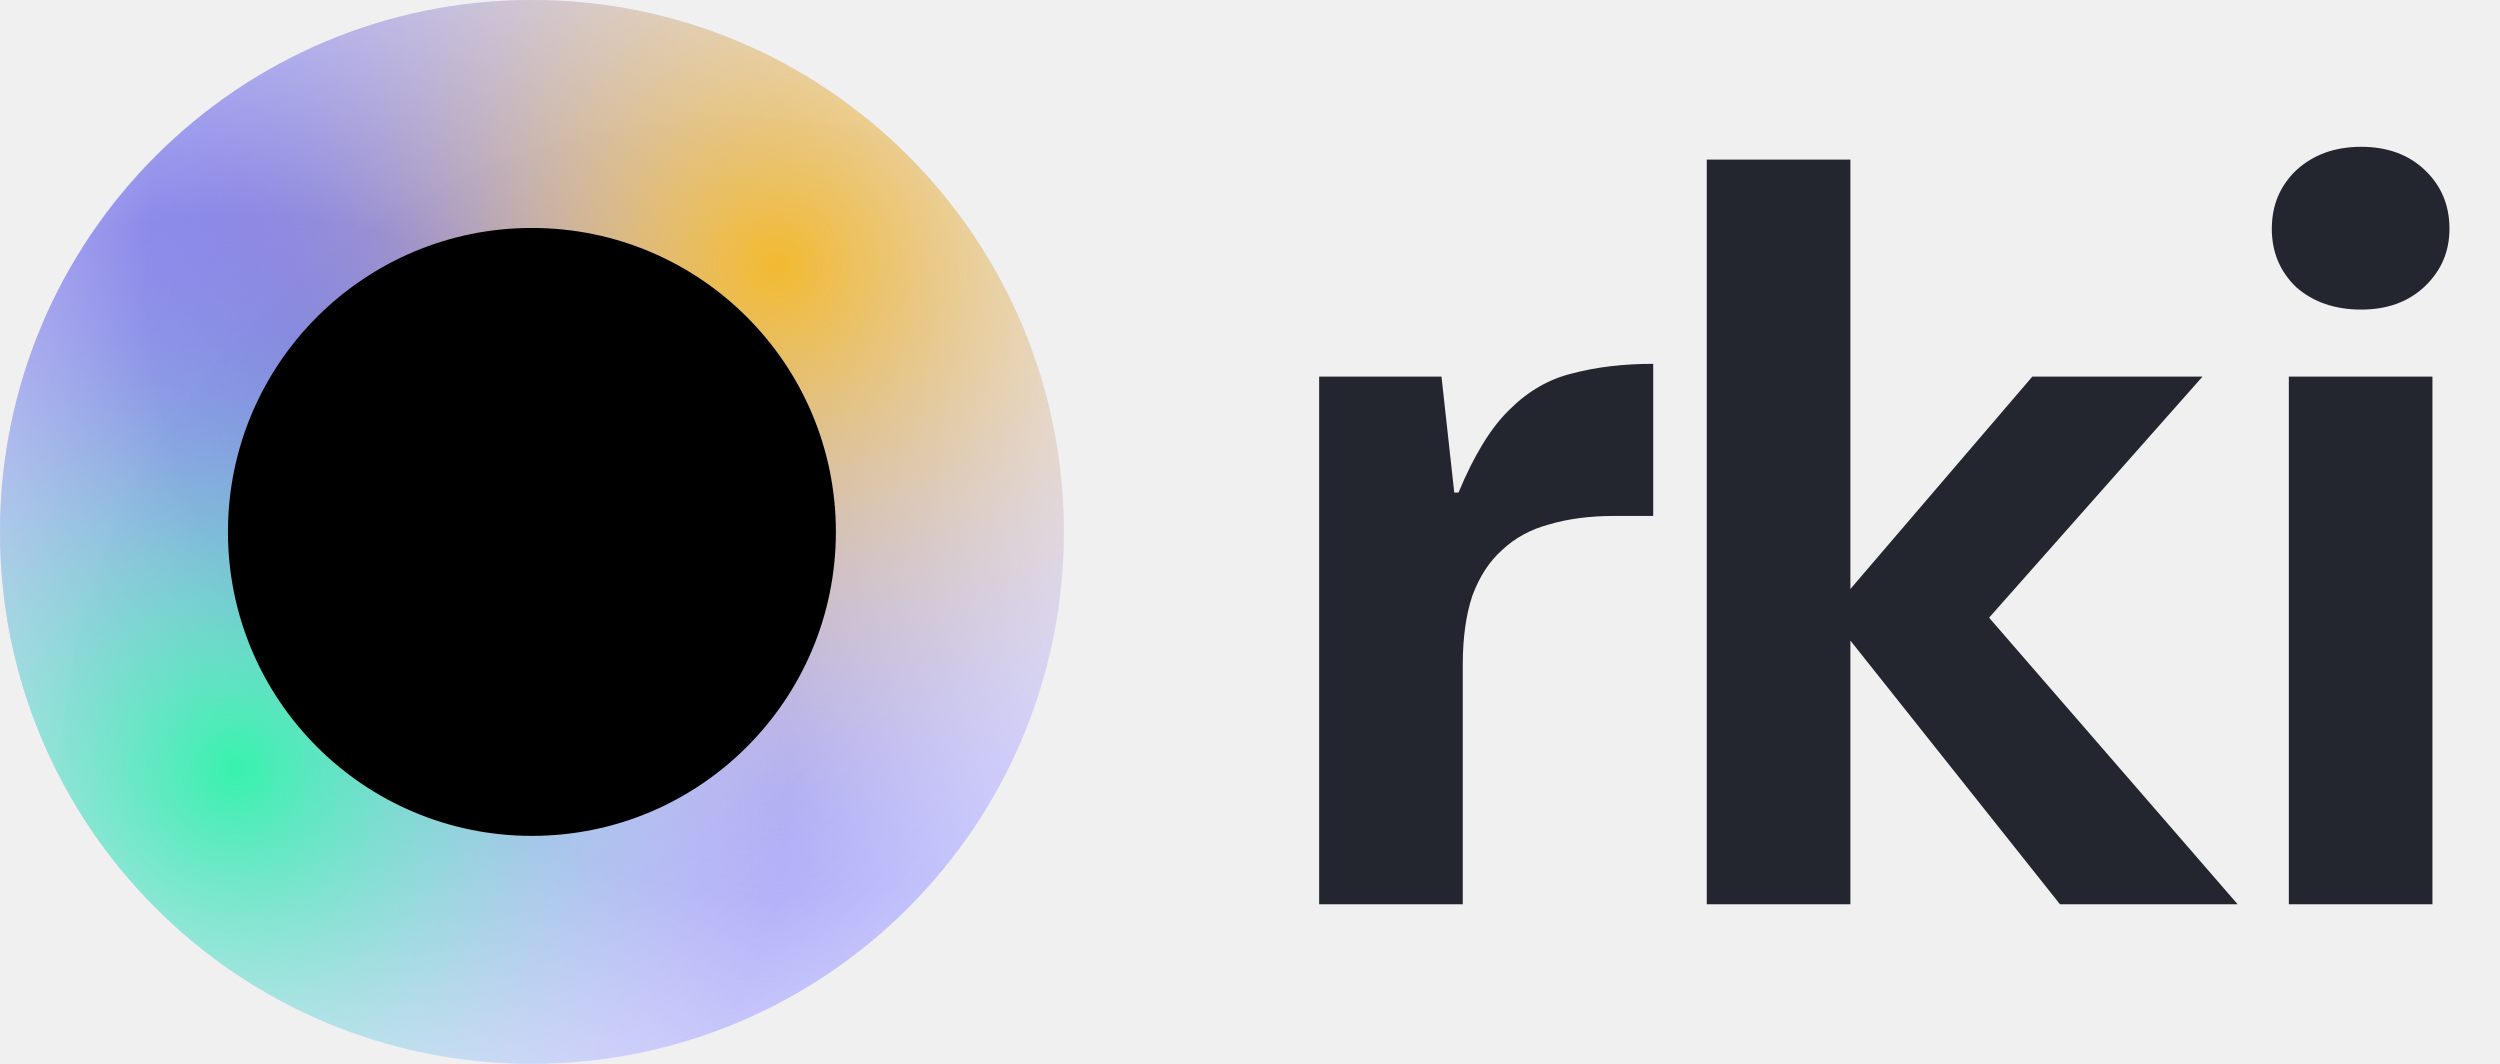
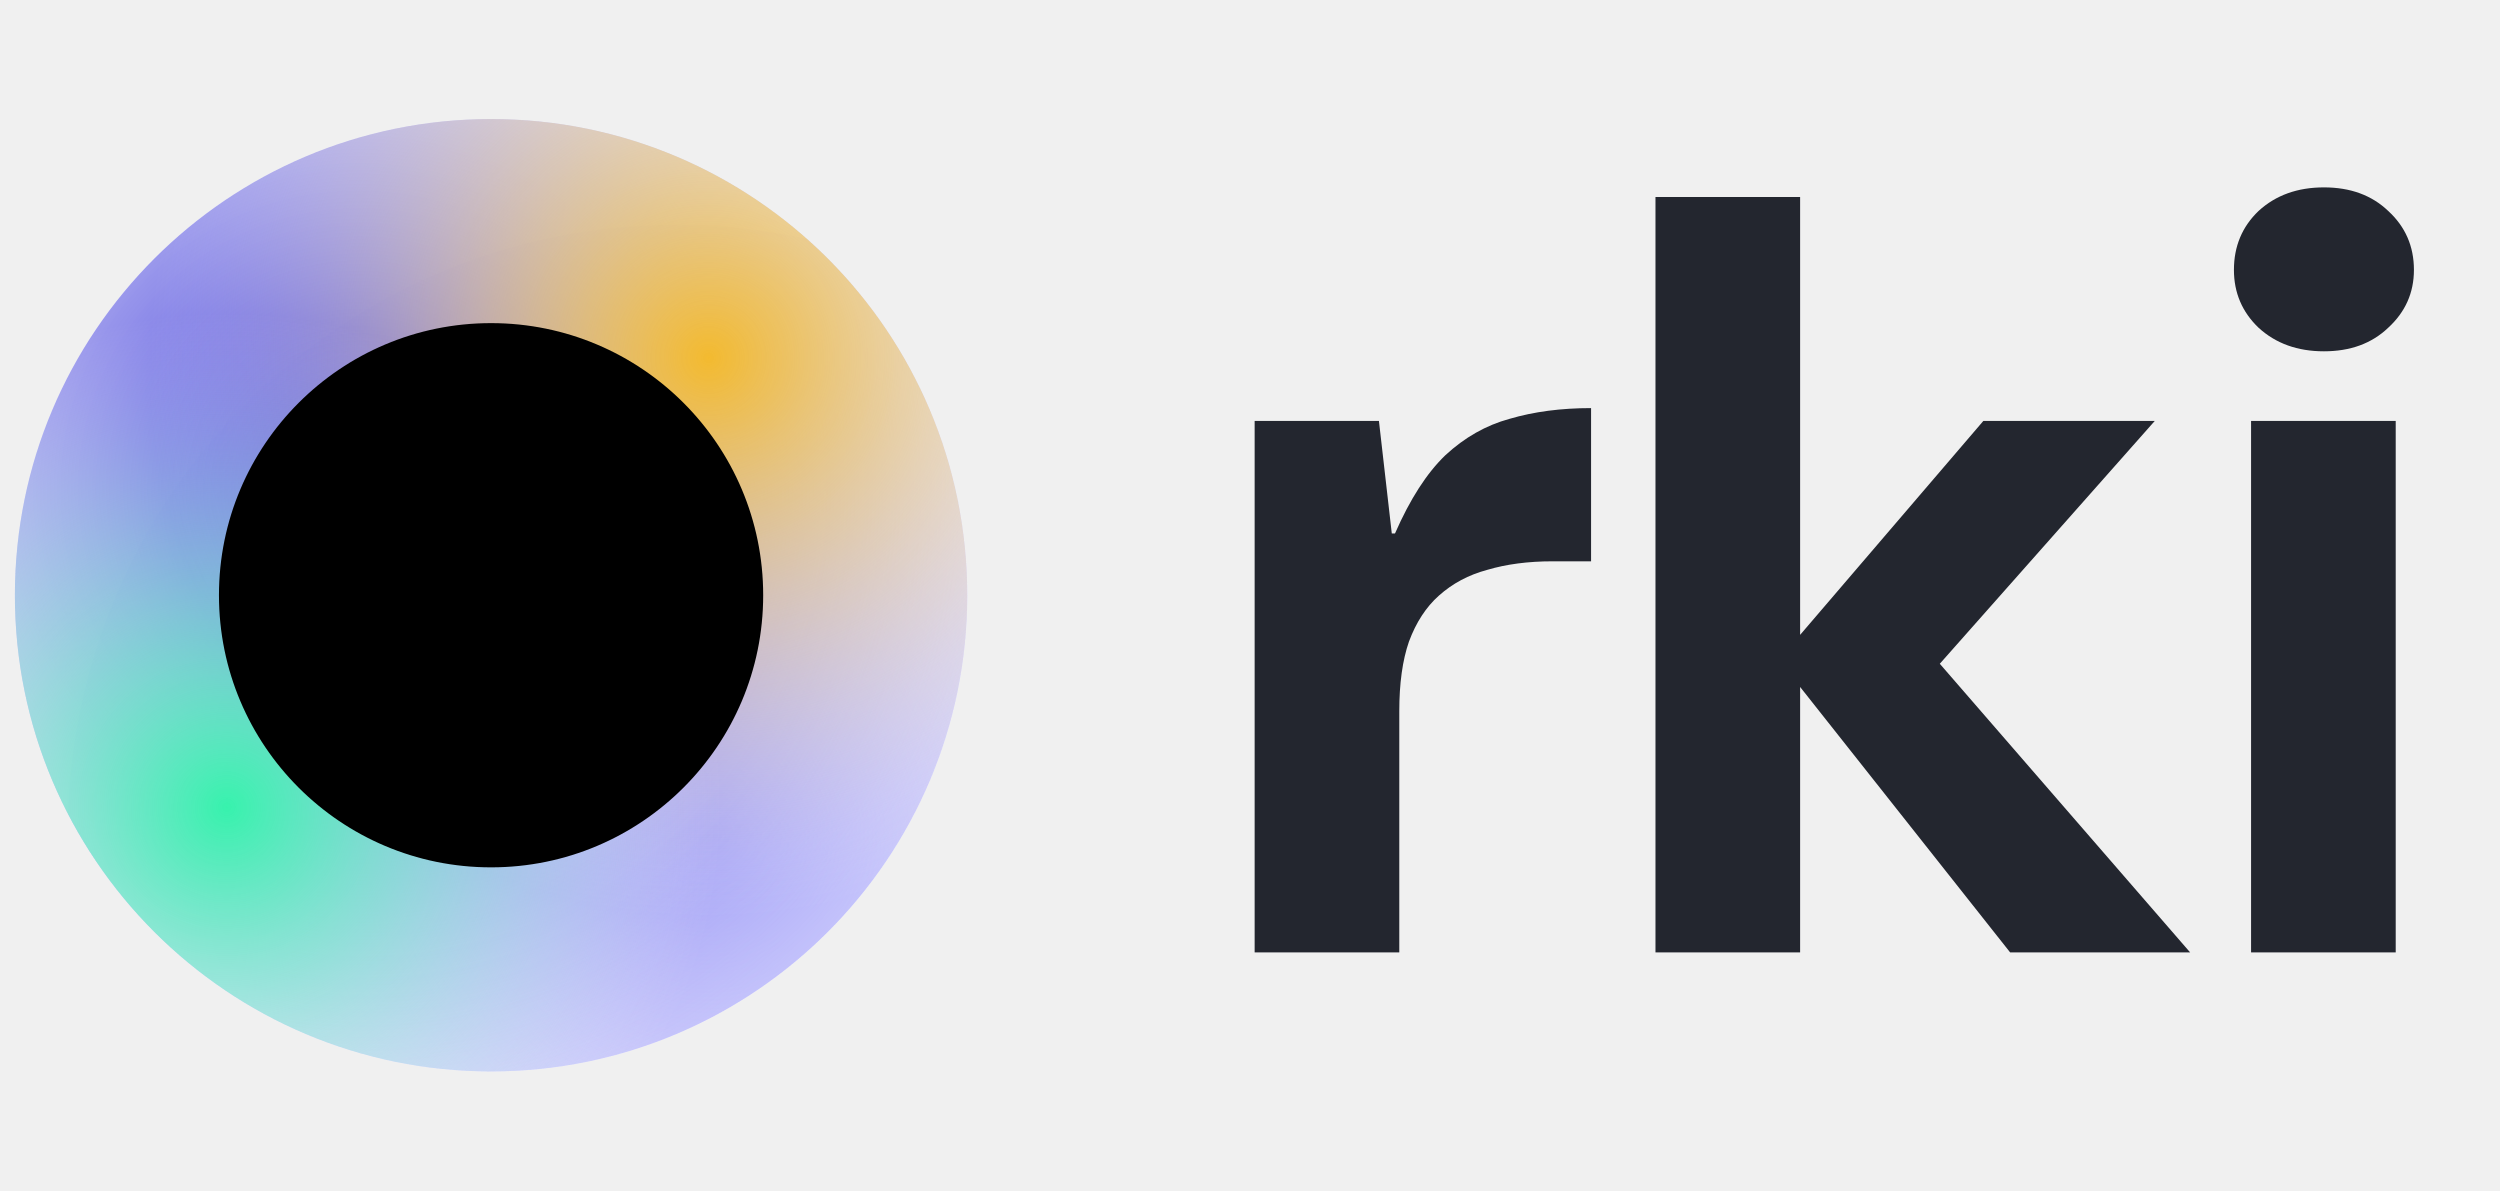
- <svg xmlns="http://www.w3.org/2000/svg" width="94" height="40" viewBox="0 0 94 40" fill="none">
-   <g clip-path="url(#clip0_2016_4104)">
-     <rect width="40" height="40" rx="20" fill="white" />
-     <circle cx="27.778" cy="30" r="25.556" fill="url(#paint0_radial_2016_4104)" />
-     <circle cx="15.794" cy="15.794" r="33.571" fill="url(#paint1_radial_2016_4104)" />
-     <circle cx="27.778" cy="10" r="27.778" fill="url(#paint2_radial_2016_4104)" />
-     <circle cx="8.889" cy="28.889" r="24.444" fill="url(#paint3_radial_2016_4104)" />
-     <circle cx="20" cy="20" r="11.429" fill="black" />
+ <svg xmlns="http://www.w3.org/2000/svg" width="84" height="40" viewBox="0 0 84 40" fill="none">
+   <g clip-path="url(#clip0_894_5707)">
+     <rect x="0.5" y="4" width="32" height="32" rx="16" fill="white" />
+     <circle cx="22.722" cy="28" r="20.444" fill="url(#paint0_radial_894_5707)" />
+     <circle cx="13.135" cy="16.635" r="26.857" fill="url(#paint1_radial_894_5707)" />
+     <circle cx="22.722" cy="12" r="22.222" fill="url(#paint2_radial_894_5707)" />
+     <circle cx="7.611" cy="27.111" r="19.556" fill="url(#paint3_radial_894_5707)" />
+     <circle cx="16.5" cy="20" r="9.143" fill="black" />
  </g>
-   <path d="M49.6 34V14.16H54.2L54.68 18.52H54.84C55.427 17.107 56.067 16.067 56.76 15.4C57.453 14.707 58.24 14.253 59.12 14.04C60.027 13.8 61.04 13.68 62.16 13.68V19.4H60.68C59.773 19.4 58.96 19.507 58.24 19.72C57.547 19.907 56.96 20.227 56.48 20.68C56 21.107 55.627 21.68 55.36 22.4C55.12 23.12 55 23.987 55 25V34H49.6ZM77.455 34L68.775 23.08L76.415 14.16H82.815L72.935 25.32L72.895 21.04L84.135 34H77.455ZM64.175 34V6H69.575V34H64.175ZM86.06 34V14.16H91.46V34H86.06ZM88.78 11.64C87.794 11.64 86.98 11.36 86.34 10.8C85.727 10.213 85.42 9.48 85.42 8.6C85.42 7.72 85.727 6.987 86.34 6.4C86.98 5.813 87.794 5.52 88.78 5.52C89.767 5.52 90.567 5.813 91.18 6.4C91.794 6.987 92.1 7.72 92.1 8.6C92.1 9.453 91.794 10.173 91.18 10.76C90.567 11.347 89.767 11.64 88.78 11.64Z" fill="#23262F" />
+   <path d="M42.156 32V14.144H46.332L46.764 17.924H46.872C47.376 16.772 47.94 15.896 48.564 15.296C49.212 14.696 49.932 14.288 50.724 14.072C51.54 13.832 52.452 13.712 53.46 13.712V18.86H52.164C51.348 18.86 50.616 18.956 49.968 19.148C49.344 19.316 48.804 19.604 48.348 20.012C47.916 20.396 47.58 20.912 47.34 21.56C47.124 22.184 47.016 22.964 47.016 23.9V32H42.156ZM67.54 32L59.764 22.172L66.64 14.144H72.4L63.508 24.188L63.472 20.336L73.588 32H67.54ZM55.624 32V6.62H60.484V32H55.624ZM75.636 32V14.144H80.496V32H75.636ZM78.084 11.804C77.196 11.804 76.464 11.54 75.888 11.012C75.336 10.484 75.06 9.836 75.06 9.068C75.06 8.276 75.336 7.616 75.888 7.088C76.464 6.56 77.196 6.296 78.084 6.296C78.972 6.296 79.692 6.56 80.244 7.088C80.82 7.616 81.108 8.276 81.108 9.068C81.108 9.836 80.82 10.484 80.244 11.012C79.692 11.54 78.972 11.804 78.084 11.804Z" fill="#23262F" />
  <defs>
-     <radialGradient id="paint0_radial_2016_4104" cx="0" cy="0" r="1" gradientUnits="userSpaceOnUse" gradientTransform="translate(29.0556 30) rotate(56.9132) scale(42.4369)">
+     <radialGradient id="paint0_radial_894_5707" cx="0" cy="0" r="1" gradientUnits="userSpaceOnUse" gradientTransform="translate(23.7444 28.0001) rotate(56.9132) scale(33.9495)">
      <stop stop-color="#AEACFF" />
      <stop offset="1" stop-color="white" stop-opacity="0" />
    </radialGradient>
-     <radialGradient id="paint1_radial_2016_4104" cx="0" cy="0" r="1" gradientUnits="userSpaceOnUse" gradientTransform="translate(14.4444 15.5555) rotate(-140.826) scale(38.6979)">
+     <radialGradient id="paint1_radial_894_5707" cx="0" cy="0" r="1" gradientUnits="userSpaceOnUse" gradientTransform="translate(12.0556 16.4445) rotate(-140.826) scale(30.9583)">
      <stop offset="0.039" stop-color="#2D29D7" />
      <stop offset="1" stop-color="white" stop-opacity="0" />
    </radialGradient>
-     <radialGradient id="paint2_radial_2016_4104" cx="0" cy="0" r="1" gradientUnits="userSpaceOnUse" gradientTransform="translate(29.1667 9.99994) rotate(90) scale(23.6111)">
+     <radialGradient id="paint2_radial_894_5707" cx="0" cy="0" r="1" gradientUnits="userSpaceOnUse" gradientTransform="translate(23.8333 12.0001) rotate(90) scale(18.8889)">
      <stop stop-color="#F3BA2F" />
      <stop offset="1" stop-color="white" stop-opacity="0" />
    </radialGradient>
-     <radialGradient id="paint3_radial_2016_4104" cx="0" cy="0" r="1" gradientUnits="userSpaceOnUse" gradientTransform="translate(8.8889 28.8889) rotate(86.6335) scale(20.8137)">
+     <radialGradient id="paint3_radial_894_5707" cx="0" cy="0" r="1" gradientUnits="userSpaceOnUse" gradientTransform="translate(7.61111 27.1112) rotate(86.6335) scale(16.651)">
      <stop stop-color="#37F2AD" />
      <stop offset="1" stop-color="white" stop-opacity="0" />
    </radialGradient>
-     <clipPath id="clip0_2016_4104">
-       <rect width="40" height="40" rx="20" fill="white" />
+     <clipPath id="clip0_894_5707">
+       <rect x="0.5" y="4" width="32" height="32" rx="16" fill="white" />
    </clipPath>
  </defs>
</svg>
